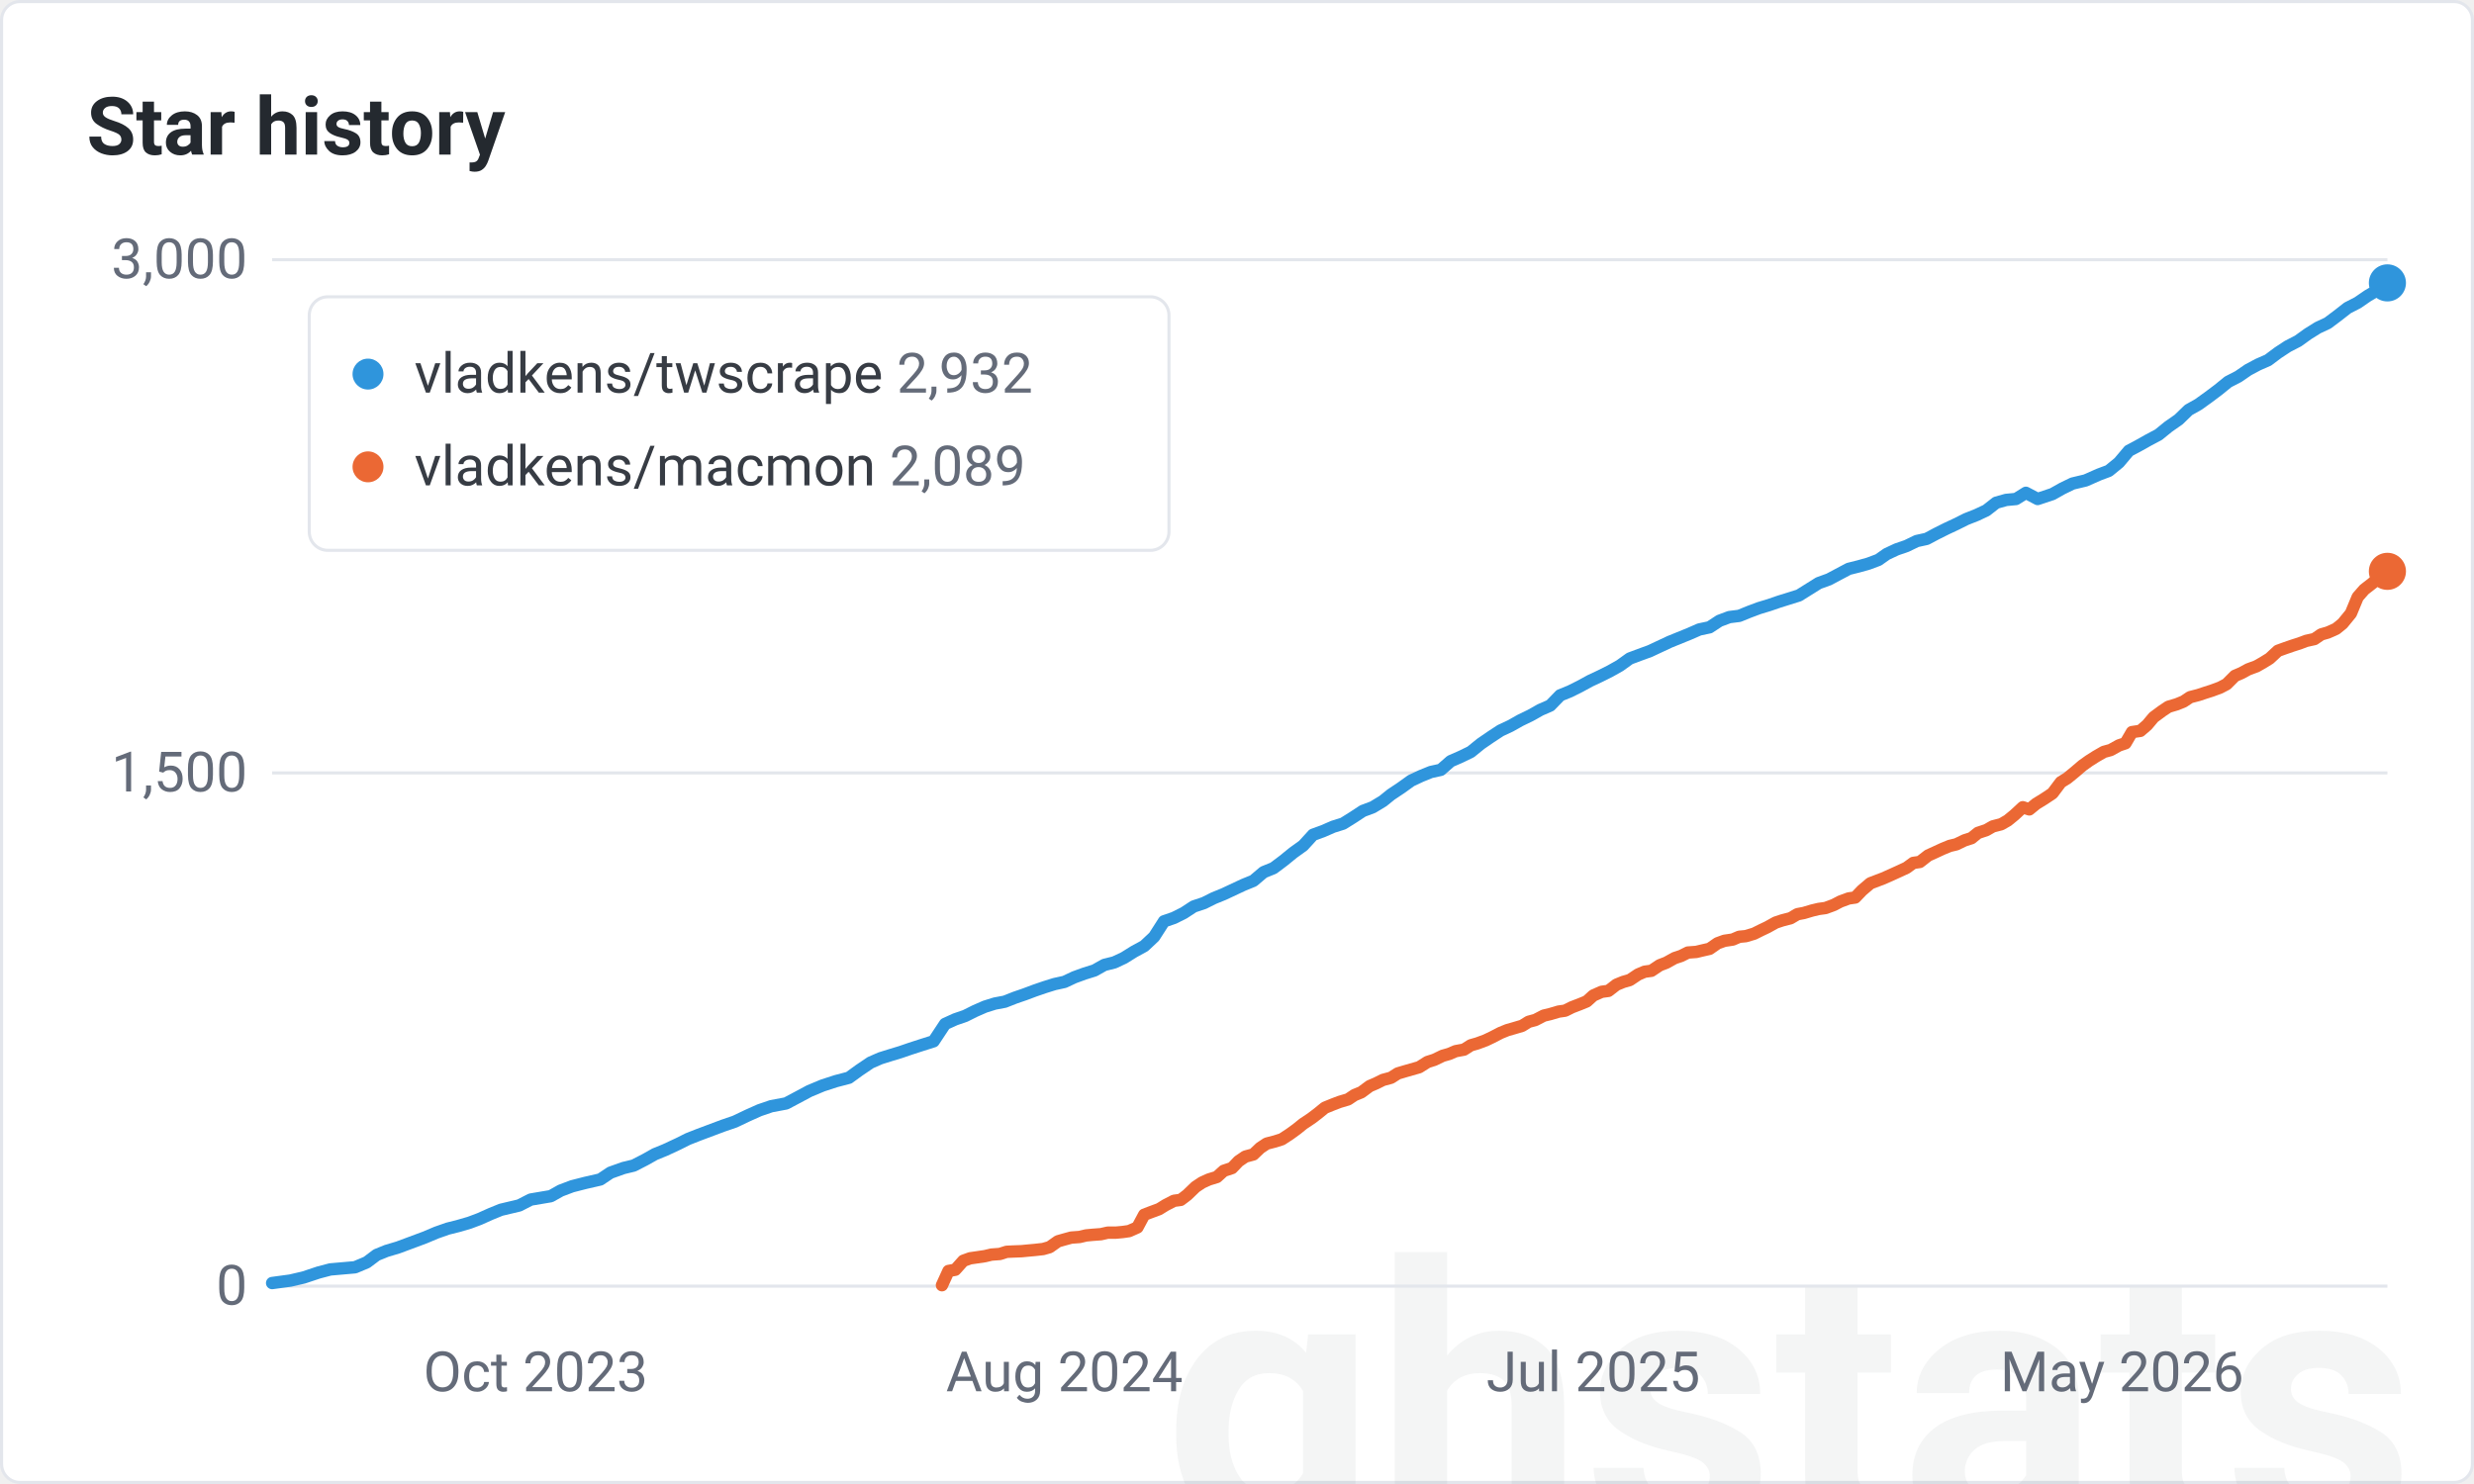
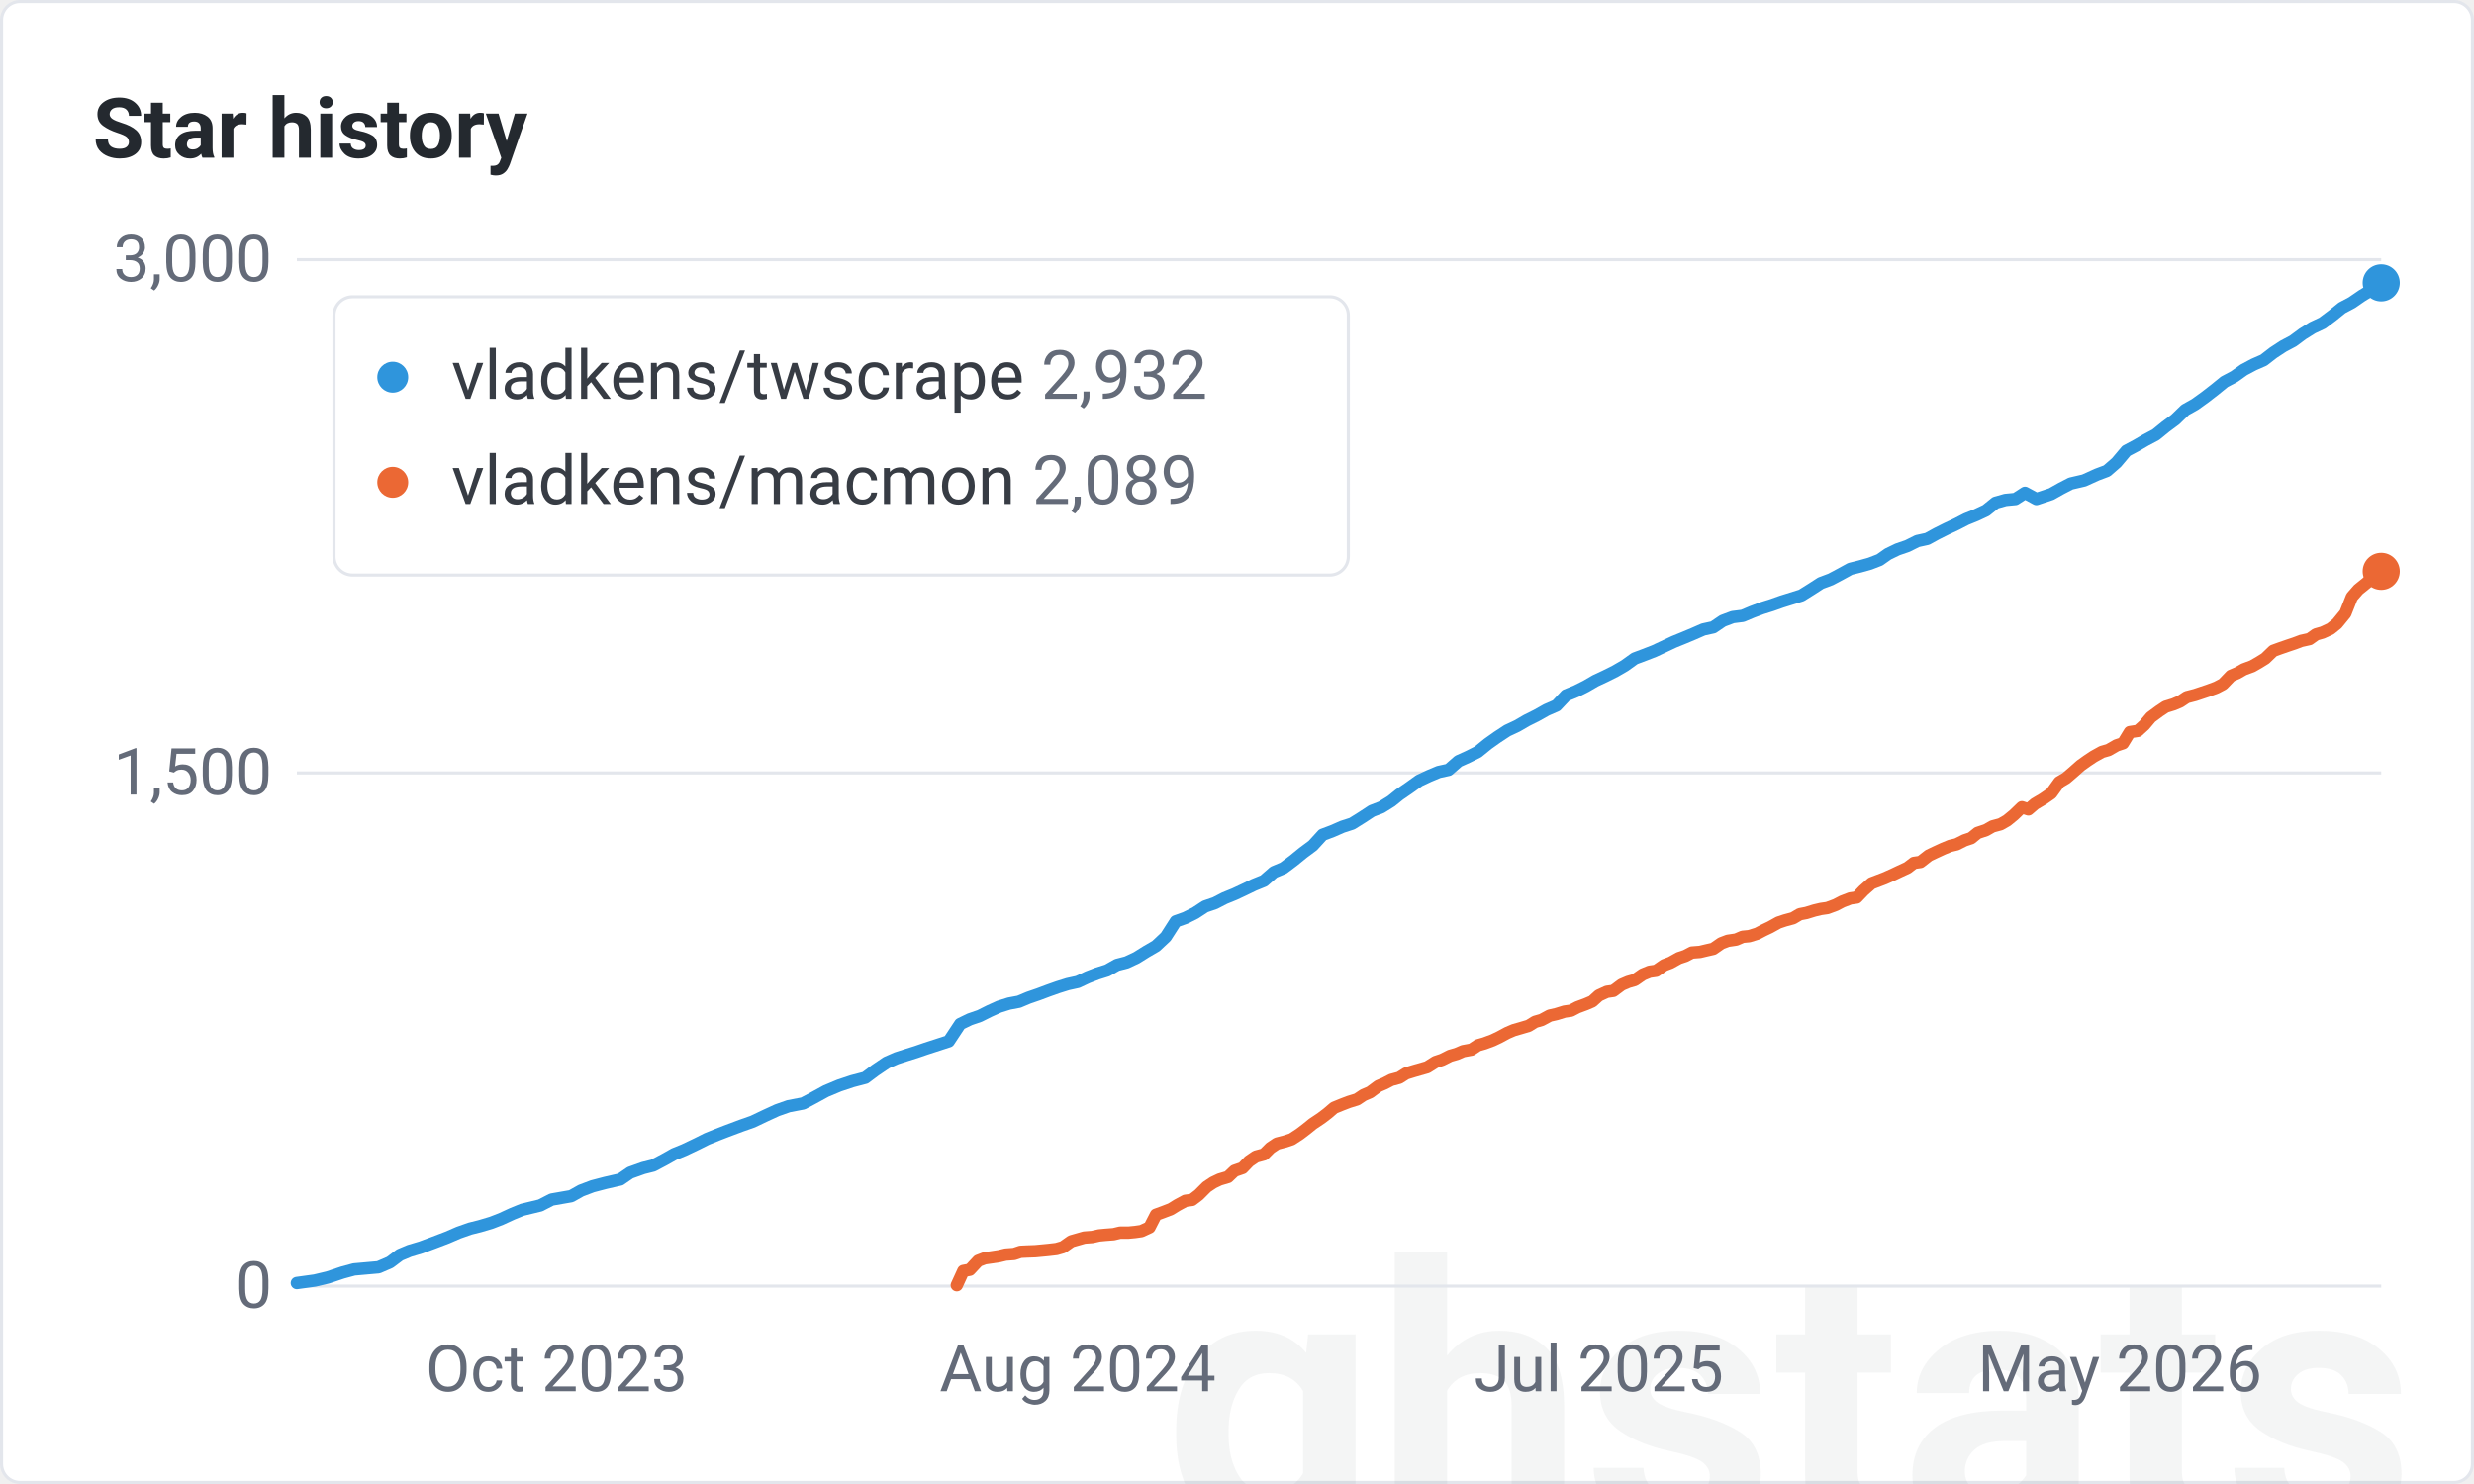
<svg xmlns="http://www.w3.org/2000/svg" width="800" height="480" viewBox="0 0 800 480" font-family="system-ui, -apple-system, 'Segoe UI', Roboto, Helvetica, Arial, sans-serif">
  <style>text{font-variant-numeric:tabular-nums}.card{fill:#ffffff;stroke:#e3e6ec}.head{fill:#24292f}.ink{fill:#373c44}.muted{fill:#646b79}.good{fill:#0f7a2a}.bad{fill:#c23a3a}.mark{fill:#24292f;fill-opacity:0.05}.bar{fill:#2f95dc;fill-opacity:0.12}.line{fill:none;stroke-width:4;stroke-linejoin:round;stroke-linecap:round}.grid{stroke:#e3e6ec}.line0{stroke:#2f95dc}.dot0{fill:#2f95dc}.line1{stroke:#eb6834}.dot1{fill:#eb6834}.line2{stroke:#1baf7a}.dot2{fill:#1baf7a}.line3{stroke:#7c6ff0}.dot3{fill:#7c6ff0}@media (prefers-color-scheme:dark){.card{fill:#181c25;stroke:#262d3b}.head{fill:#f0f1f3}.ink{fill:#c2c7d0}.muted{fill:#8891a4}.good{fill:#3fbf5a}.bad{fill:#ef7676}.mark{fill:#f0f1f3;fill-opacity:0.04}.bar{fill:#4fb0f0;fill-opacity:0.12}.line{fill:none;stroke-width:4;stroke-linejoin:round;stroke-linecap:round}.grid{stroke:#262d3b}.line0{stroke:#4fb0f0}.dot0{fill:#4fb0f0}.line1{stroke:#f07a45}.dot1{fill:#f07a45}.line2{stroke:#22c48a}.dot2{fill:#22c48a}.line3{stroke:#9a8cf0}.dot3{fill:#9a8cf0}}</style>
  <rect x="0.5" y="0.5" width="799" height="479" rx="6" class="card" />
  <text x="781" y="495" font-size="120" class="mark" font-weight="700" text-anchor="end">ghstats</text>
-   <text x="28" y="50" font-size="26" class="head" font-weight="600">Star history</text>
-   <line x1="88" y1="416.0" x2="772" y2="416.0" class="grid" />
-   <text x="80" y="422" font-size="18" class="muted" text-anchor="end">0</text>
-   <line x1="88" y1="250.0" x2="772" y2="250.0" class="grid" />
-   <text x="80" y="256" font-size="18" class="muted" text-anchor="end">1,500</text>
-   <line x1="88" y1="84.0" x2="772" y2="84.0" class="grid" />
-   <text x="80" y="90" font-size="18" class="muted" text-anchor="end">3,000</text>
-   <path d="M88.0 415.0L93.9 414.2L98.2 413.2L103.0 411.6L106.8 410.6L114.8 409.9L118.6 408.3L121.8 405.9L125.0 404.6L128.7 403.5L133.0 401.9L137.3 400.3L141.1 398.7L144.8 397.4L148.0 396.6L151.8 395.5L155.0 394.3L158.8 392.6L162.0 391.3L167.9 389.9L171.6 388.0L178.1 386.9L181.3 385.1L185.0 383.7L189.3 382.6L194.1 381.5L197.4 379.3L201.6 377.8L204.9 377.0L208.6 375.1L211.8 373.3L215.0 372.0L219.3 370.0L222.5 368.4L225.8 367.1L229.0 365.9L233.8 364.1L237.6 362.8L241.8 360.8L245.6 359.1L249.4 357.8L254.2 356.9L257.4 355.2L261.7 352.9L266.0 351.1L270.3 349.7L274.5 348.6L277.8 346.2L281.5 343.7L284.7 342.3L287.9 341.3L291.2 340.3L294.4 339.2L298.1 338.0L301.9 336.8L305.6 331.2L308.9 329.7L312.1 328.6L315.3 327.0L318.5 325.6L321.7 324.6L324.9 324.0L328.2 322.7L331.4 321.6L334.6 320.4L337.8 319.3L341.0 318.3L344.2 317.6L347.4 316.1L350.7 314.9L353.9 313.9L357.1 312.1L360.3 311.3L363.5 309.8L366.7 307.8L370.0 306.0L373.2 303.0L376.4 298.0L379.6 296.9L382.8 295.3L386.0 293.2L389.3 292.1L392.5 290.5L395.7 289.2L398.9 287.7L402.1 286.2L405.3 284.9L408.6 282.1L411.8 280.8L415.0 278.4L418.2 275.8L421.4 273.5L424.6 270.0L427.9 268.8L431.1 267.4L434.3 266.4L437.5 264.4L440.7 262.3L443.9 261.1L447.2 259.1L449.8 257.0L453.1 254.8L456.3 252.5L459.5 251.0L462.7 249.7L465.9 249.0L469.1 246.2L472.3 244.8L475.6 243.2L478.8 240.6L482.0 238.4L485.2 236.3L488.4 234.8L491.6 233.0L494.9 231.4L498.1 229.6L501.3 228.2L504.5 224.9L507.7 223.6L510.9 222.0L514.2 220.2L517.4 218.7L520.6 217.1L523.8 215.3L527.0 213.0L530.2 211.8L533.5 210.6L536.7 209.1L539.9 207.6L543.1 206.3L546.3 205.0L549.5 203.6L552.8 202.9L556.0 200.8L559.2 199.6L562.4 199.2L565.6 197.9L568.8 196.7L572.1 195.7L575.3 194.6L578.5 193.6L581.7 192.6L584.9 190.6L588.1 188.6L591.4 187.4L594.6 185.7L597.8 184.0L601.0 183.2L604.2 182.3L607.4 181.1L610.1 179.2L613.3 177.7L616.5 176.6L619.8 175.0L623.0 174.3L626.2 172.6L629.4 171.0L632.6 169.5L635.8 167.9L639.1 166.6L642.3 165.1L645.5 162.6L648.7 161.7L651.9 161.4L655.1 159.4L658.9 161.4L663.7 159.8L666.9 158.0L670.2 156.4L674.4 155.4L678.7 153.5L681.9 152.3L685.2 149.6L688.4 145.8L691.6 144.1L694.8 142.3L698.0 140.6L701.2 138.0L704.5 135.7L707.7 132.6L710.9 130.8L714.1 128.5L717.3 126.1L720.5 123.5L723.8 121.8L727.0 119.6L730.2 117.9L733.4 116.5L736.6 114.1L739.8 112.0L743.1 110.3L746.3 108.0L749.5 106.0L752.7 104.5L755.9 102.1L759.1 99.6L762.4 97.9L765.6 95.7L768.8 93.8L772.0 91.5" class="line line0" />
-   <rect x="766.0" y="85.5" width="12" height="12" rx="6" class="dot0" />
-   <path d="M304.6 415.7L306.7 411.1L308.9 410.7L311.5 407.8L313.7 407.0L315.8 406.7L318.5 406.3L320.6 405.8L323.3 405.6L325.5 404.9L327.6 404.8L330.3 404.7L332.4 404.5L334.6 404.3L337.3 404.0L339.4 403.4L342.1 401.5L344.2 400.9L346.4 400.3L349.1 400.1L351.2 399.6L353.3 399.4L356.0 399.2L358.2 398.7L360.8 398.7L363.0 398.5L365.1 398.2L367.8 397.0L370.0 392.9L372.1 392.1L374.8 391.1L376.9 389.8L379.6 388.4L381.8 388.1L383.9 386.5L386.6 383.9L388.7 382.5L390.9 381.5L393.5 380.7L395.7 378.7L398.4 377.8L400.5 375.6L402.7 374.1L405.3 373.4L407.5 371.3L409.6 369.9L412.3 369.2L414.5 368.5L417.1 366.8L419.3 365.2L421.4 363.5L424.1 361.7L426.2 360.1L428.4 358.3L431.1 357.2L433.2 356.4L435.9 355.6L438.0 354.2L440.2 353.3L442.9 351.3L445.0 350.4L447.2 349.3L449.8 348.6L452.0 347.2L454.7 346.4L456.8 345.8L458.9 345.2L461.6 343.5L463.8 342.8L466.5 341.5L468.6 340.9L470.7 340.0L473.4 339.5L475.6 338.1L477.7 337.5L480.4 336.5L482.5 335.5L485.2 334.1L487.4 333.2L489.5 332.6L492.2 331.8L494.3 330.5L496.5 329.9L499.2 328.5L501.3 328.0L504.0 327.2L506.1 326.9L508.3 325.8L510.9 324.8L513.1 323.9L515.2 322.0L517.9 320.8L520.1 320.5L522.7 318.5L524.9 317.6L527.0 317.0L529.7 315.2L531.8 314.3L534.0 314.0L536.7 312.2L538.8 311.4L541.5 309.9L543.6 309.2L545.8 308.1L548.5 307.9L550.6 307.4L552.8 306.9L555.4 305.1L557.6 304.3L560.3 303.9L562.4 303.0L564.5 302.8L567.2 302.0L569.4 300.9L571.5 299.9L574.2 298.4L576.3 297.7L579.0 297.0L581.2 295.7L583.3 295.3L586.0 294.5L588.1 294.0L590.3 293.7L593.0 292.7L595.1 291.6L597.8 290.6L599.9 290.3L602.1 288.0L604.8 285.7L606.9 284.9L609.0 284.1L611.7 282.9L613.9 281.9L616.5 280.7L618.7 279.1L620.8 278.8L623.5 276.7L625.7 275.7L628.3 274.5L630.5 273.6L632.6 273.1L635.3 271.8L637.5 271.1L639.6 269.4L642.3 268.5L644.4 267.3L647.1 266.6L649.2 265.4L651.4 263.6L654.1 261.1L656.2 261.8L658.4 260.0L661.0 258.4L663.7 256.6L666.4 253.0L668.5 251.7L670.7 249.9L673.4 247.6L675.5 246.1L677.7 244.7L680.3 243.2L682.5 242.6L685.2 241.1L687.3 240.4L689.4 236.8L692.1 236.4L694.3 234.5L696.4 232.0L699.1 230.0L701.2 228.6L703.9 227.8L706.1 226.9L708.2 225.5L710.9 224.8L713.0 224.1L715.2 223.4L717.9 222.4L720.0 221.3L722.7 218.6L724.8 217.7L727.0 216.5L729.7 215.5L731.8 214.3L733.9 213.0L736.6 210.5L738.8 209.7L741.4 208.8L743.6 208.1L745.7 207.3L748.4 206.7L750.6 205.2L752.7 204.6L755.4 203.4L757.5 201.7L760.2 198.4L762.4 193.1L764.5 190.7L767.2 188.6L769.3 186.7L772.0 184.8" class="line line1" />
-   <rect x="766.0" y="178.8" width="12" height="12" rx="6" class="dot1" />
-   <rect x="100" y="96" width="278" height="82" rx="6" class="card" fill-opacity="0.8" />
-   <rect x="114.0" y="116.0" width="10" height="10" rx="5" class="dot0" />
-   <text x="134" y="127" font-size="18" class="ink">vladkens/twscrape <tspan class="muted">2,932</tspan>
+   <text x="30" y="51" font-size="27" class="head" font-weight="600">Star history</text>
+   <line x1="96" y1="416.0" x2="770" y2="416.0" class="grid" />
+   <text x="88" y="423" font-size="21" class="muted" text-anchor="end">0</text>
+   <line x1="96" y1="250.0" x2="770" y2="250.0" class="grid" />
+   <text x="88" y="257" font-size="21" class="muted" text-anchor="end">1,500</text>
+   <line x1="96" y1="84.0" x2="770" y2="84.0" class="grid" />
+   <text x="88" y="91" font-size="21" class="muted" text-anchor="end">3,000</text>
+   <path d="M96.0 415.0L101.8 414.2L106.0 413.2L110.8 411.6L114.5 410.6L122.4 409.9L126.1 408.3L129.3 405.9L132.4 404.6L136.1 403.5L140.4 401.9L144.6 400.3L148.3 398.7L152.0 397.4L155.2 396.6L158.9 395.5L162.0 394.3L165.7 392.6L168.9 391.3L174.7 389.9L178.4 388.0L184.7 386.9L187.9 385.1L191.6 383.7L195.8 382.6L200.6 381.5L203.8 379.3L208.0 377.8L211.2 377.0L214.8 375.1L218.0 373.3L221.2 372.0L225.4 370.0L228.6 368.4L231.8 367.1L234.9 365.9L239.7 364.1L243.4 362.8L247.6 360.8L251.3 359.1L255.0 357.8L259.7 356.9L262.9 355.2L267.1 352.9L271.4 351.1L275.6 349.7L279.8 348.6L283.0 346.2L286.7 343.7L289.9 342.3L293.0 341.3L296.2 340.3L299.4 339.2L303.1 338.0L306.8 336.8L310.5 331.2L313.6 329.7L316.8 328.6L320.0 327.0L323.1 325.6L326.3 324.6L329.5 324.0L332.6 322.7L335.8 321.6L339.0 320.4L342.1 319.3L345.3 318.3L348.5 317.6L351.7 316.1L354.8 314.9L358.0 313.9L361.2 312.1L364.3 311.3L367.5 309.8L370.7 307.8L373.8 306.0L377.0 303.0L380.2 298.0L383.3 296.9L386.5 295.3L389.7 293.2L392.9 292.1L396.0 290.5L399.2 289.2L402.4 287.7L405.5 286.2L408.7 284.9L411.9 282.1L415.0 280.8L418.2 278.4L421.4 275.8L424.5 273.5L427.7 270.0L430.9 268.8L434.1 267.4L437.2 266.4L440.4 264.4L443.6 262.3L446.7 261.1L449.9 259.1L452.5 257.0L455.7 254.8L458.9 252.5L462.1 251.0L465.2 249.7L468.4 249.0L471.6 246.2L474.7 244.8L477.9 243.2L481.1 240.6L484.2 238.4L487.4 236.3L490.6 234.8L493.7 233.0L496.9 231.4L500.1 229.6L503.3 228.2L506.4 224.9L509.6 223.6L512.8 222.0L515.9 220.2L519.1 218.7L522.3 217.1L525.4 215.3L528.6 213.0L531.8 211.8L534.9 210.6L538.1 209.1L541.3 207.6L544.5 206.3L547.6 205.0L550.8 203.6L554.0 202.9L557.1 200.8L560.3 199.6L563.5 199.2L566.6 197.9L569.8 196.7L573.0 195.7L576.1 194.6L579.3 193.6L582.5 192.6L585.7 190.6L588.8 188.6L592.0 187.4L595.2 185.7L598.3 184.0L601.5 183.2L604.7 182.3L607.8 181.1L610.5 179.2L613.6 177.7L616.8 176.6L620.0 175.0L623.2 174.3L626.3 172.6L629.5 171.0L632.7 169.5L635.8 167.9L639.0 166.6L642.2 165.1L645.3 162.6L648.5 161.7L651.7 161.4L654.8 159.4L658.5 161.4L663.3 159.8L666.5 158.0L669.6 156.4L673.9 155.4L678.1 153.5L681.3 152.3L684.4 149.6L687.6 145.8L690.8 144.1L693.9 142.3L697.1 140.6L700.3 138.0L703.4 135.7L706.6 132.6L709.8 130.8L713.0 128.5L716.1 126.1L719.3 123.5L722.5 121.8L725.6 119.6L728.8 117.9L732.0 116.5L735.1 114.1L738.3 112.0L741.5 110.3L744.6 108.0L747.8 106.0L751.0 104.5L754.2 102.1L757.3 99.6L760.5 97.9L763.7 95.7L766.8 93.8L770.0 91.5" class="line line0" />
+   <rect x="764.0" y="85.5" width="12" height="12" rx="6" class="dot0" />
+   <path d="M309.4 415.7L311.5 411.1L313.6 410.7L316.3 407.8L318.4 407.0L320.5 406.7L323.1 406.3L325.2 405.8L327.9 405.6L330.0 404.9L332.1 404.8L334.8 404.7L336.9 404.5L339.0 404.3L341.6 404.0L343.7 403.4L346.4 401.5L348.5 400.9L350.6 400.3L353.2 400.1L355.4 399.6L357.5 399.4L360.1 399.2L362.2 398.7L364.9 398.7L367.0 398.5L369.1 398.2L371.7 397.0L373.8 392.9L376.0 392.1L378.6 391.1L380.7 389.8L383.3 388.4L385.5 388.1L387.6 386.5L390.2 383.9L392.3 382.5L394.4 381.5L397.1 380.7L399.2 378.7L401.8 377.8L403.9 375.6L406.1 374.1L408.7 373.4L410.8 371.3L412.9 369.9L415.6 369.2L417.7 368.5L420.3 366.8L422.4 365.2L424.5 363.5L427.2 361.7L429.3 360.1L431.4 358.3L434.1 357.2L436.2 356.4L438.8 355.6L440.9 354.2L443.0 353.3L445.7 351.3L447.8 350.4L449.9 349.3L452.5 348.6L454.7 347.2L457.3 346.4L459.4 345.8L461.5 345.2L464.2 343.5L466.3 342.8L468.9 341.5L471.0 340.9L473.1 340.0L475.8 339.5L477.9 338.1L480.0 337.5L482.7 336.5L484.8 335.5L487.4 334.1L489.5 333.2L491.6 332.6L494.3 331.8L496.4 330.5L498.5 329.9L501.1 328.5L503.3 328.0L505.9 327.2L508.0 326.9L510.1 325.8L512.8 324.8L514.9 323.9L517.0 322.0L519.6 320.8L521.7 320.5L524.4 318.5L526.5 317.6L528.6 317.0L531.2 315.2L533.4 314.3L535.5 314.0L538.1 312.2L540.2 311.4L542.9 309.9L545.0 309.2L547.1 308.1L549.7 307.9L551.8 307.4L554.0 306.9L556.6 305.1L558.7 304.3L561.4 303.9L563.5 303.0L565.6 302.8L568.2 302.0L570.3 300.9L572.4 299.9L575.1 298.4L577.2 297.7L579.8 297.0L582.0 295.7L584.1 295.3L586.7 294.5L588.8 294.0L590.9 293.7L593.6 292.7L595.7 291.6L598.3 290.6L600.4 290.3L602.6 288.0L605.2 285.7L607.3 284.9L609.4 284.1L612.1 282.9L614.2 281.9L616.8 280.7L618.9 279.1L621.0 278.8L623.7 276.7L625.8 275.7L628.4 274.5L630.6 273.6L632.7 273.1L635.3 271.8L637.4 271.1L639.5 269.4L642.2 268.5L644.3 267.3L646.9 266.6L649.0 265.4L651.2 263.6L653.8 261.1L655.9 261.8L658.0 260.0L660.7 258.4L663.3 256.6L665.9 253.0L668.1 251.7L670.2 249.9L672.8 247.6L674.9 246.1L677.0 244.7L679.7 243.2L681.8 242.6L684.4 241.1L686.5 240.4L688.7 236.8L691.3 236.4L693.4 234.5L695.5 232.0L698.2 230.0L700.3 228.6L702.9 227.8L705.0 226.9L707.1 225.5L709.8 224.8L711.9 224.1L714.0 223.4L716.7 222.4L718.8 221.3L721.4 218.6L723.5 217.7L725.6 216.5L728.3 215.5L730.4 214.3L732.5 213.0L735.1 210.5L737.3 209.7L739.9 208.8L742.0 208.1L744.1 207.3L746.8 206.7L748.9 205.2L751.0 204.6L753.6 203.4L755.7 201.7L758.4 198.4L760.5 193.1L762.6 190.7L765.2 188.6L767.4 186.7L770.0 184.8" class="line line1" />
+   <rect x="764.0" y="178.8" width="12" height="12" rx="6" class="dot1" />
+   <rect x="108" y="96" width="328" height="90" rx="6" class="card" fill-opacity="0.8" />
+   <rect x="122.0" y="117.0" width="10" height="10" rx="5" class="dot0" />
+   <text x="146" y="129" font-size="22" class="ink">vladkens/twscrape <tspan class="muted">2,932</tspan>
  </text>
-   <rect x="114.0" y="146.0" width="10" height="10" rx="5" class="dot1" />
-   <text x="134" y="157" font-size="18" class="ink">vladkens/macmon <tspan class="muted">2,089</tspan>
+   <rect x="122.0" y="151.0" width="10" height="10" rx="5" class="dot1" />
+   <text x="146" y="163" font-size="22" class="ink">vladkens/macmon <tspan class="muted">2,089</tspan>
  </text>
-   <text x="173.2" y="450" font-size="18" class="muted" text-anchor="middle">Oct 2023</text>
-   <text x="344.2" y="450" font-size="18" class="muted" text-anchor="middle">Aug 2024</text>
-   <text x="515.2" y="450" font-size="18" class="muted" text-anchor="middle">Jul 2025</text>
-   <text x="686.2" y="450" font-size="18" class="muted" text-anchor="middle">May 2026</text>
+   <text x="180.0" y="450" font-size="21" class="muted" text-anchor="middle">Oct 2023</text>
+   <text x="348.5" y="450" font-size="21" class="muted" text-anchor="middle">Aug 2024</text>
+   <text x="517.0" y="450" font-size="21" class="muted" text-anchor="middle">Jul 2025</text>
+   <text x="685.5" y="450" font-size="21" class="muted" text-anchor="middle">May 2026</text>
</svg>
